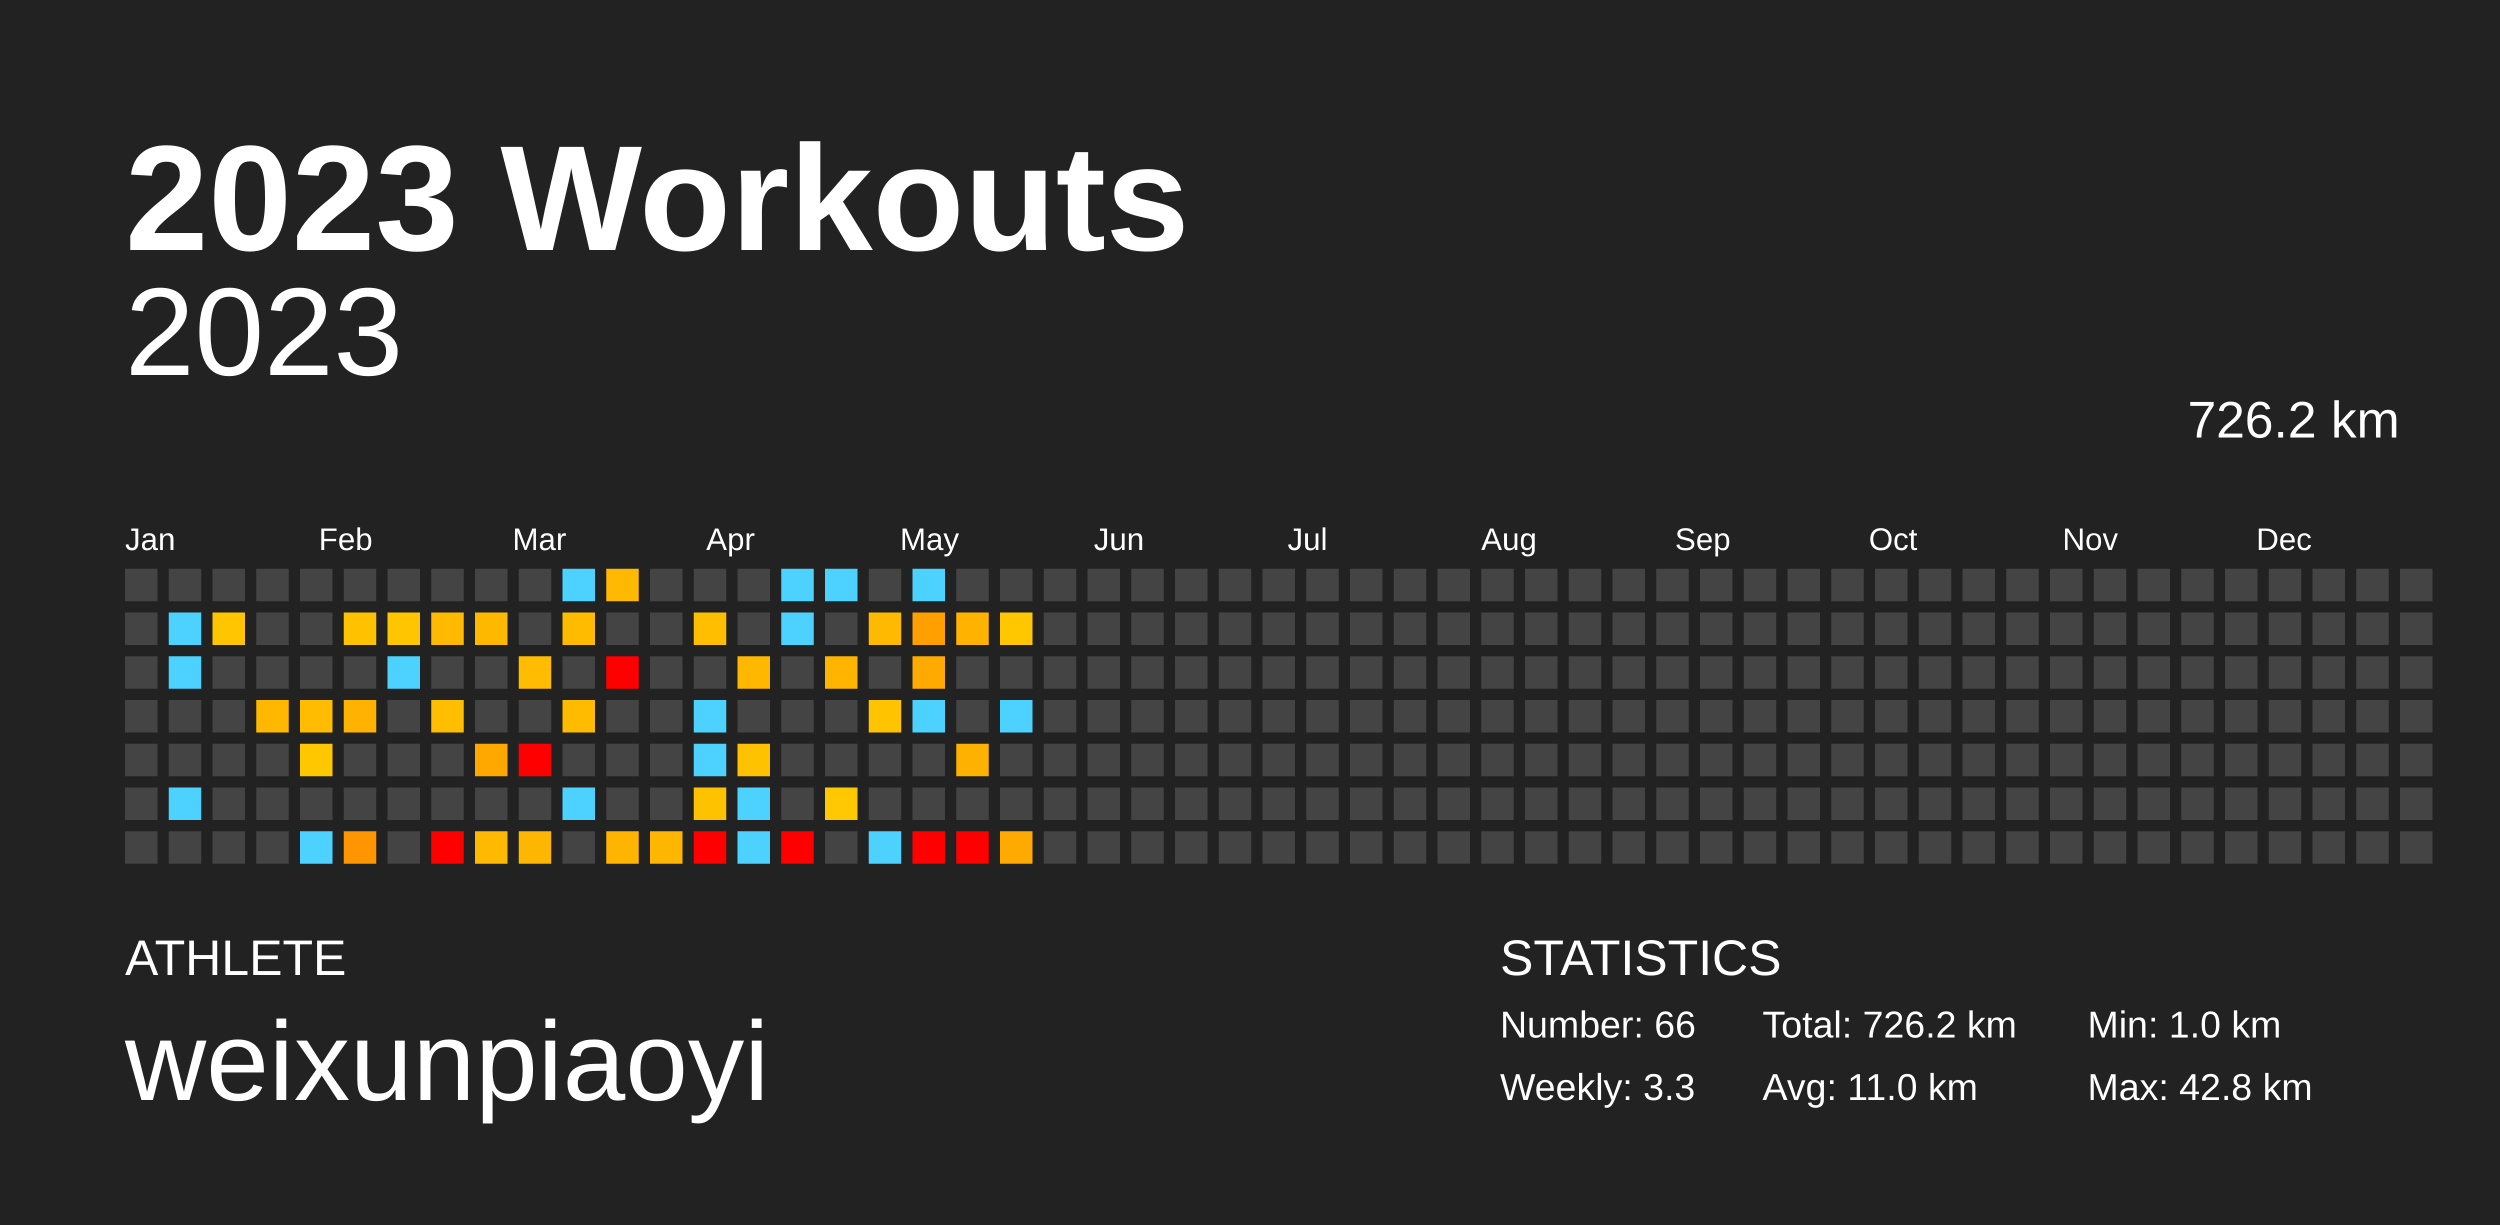
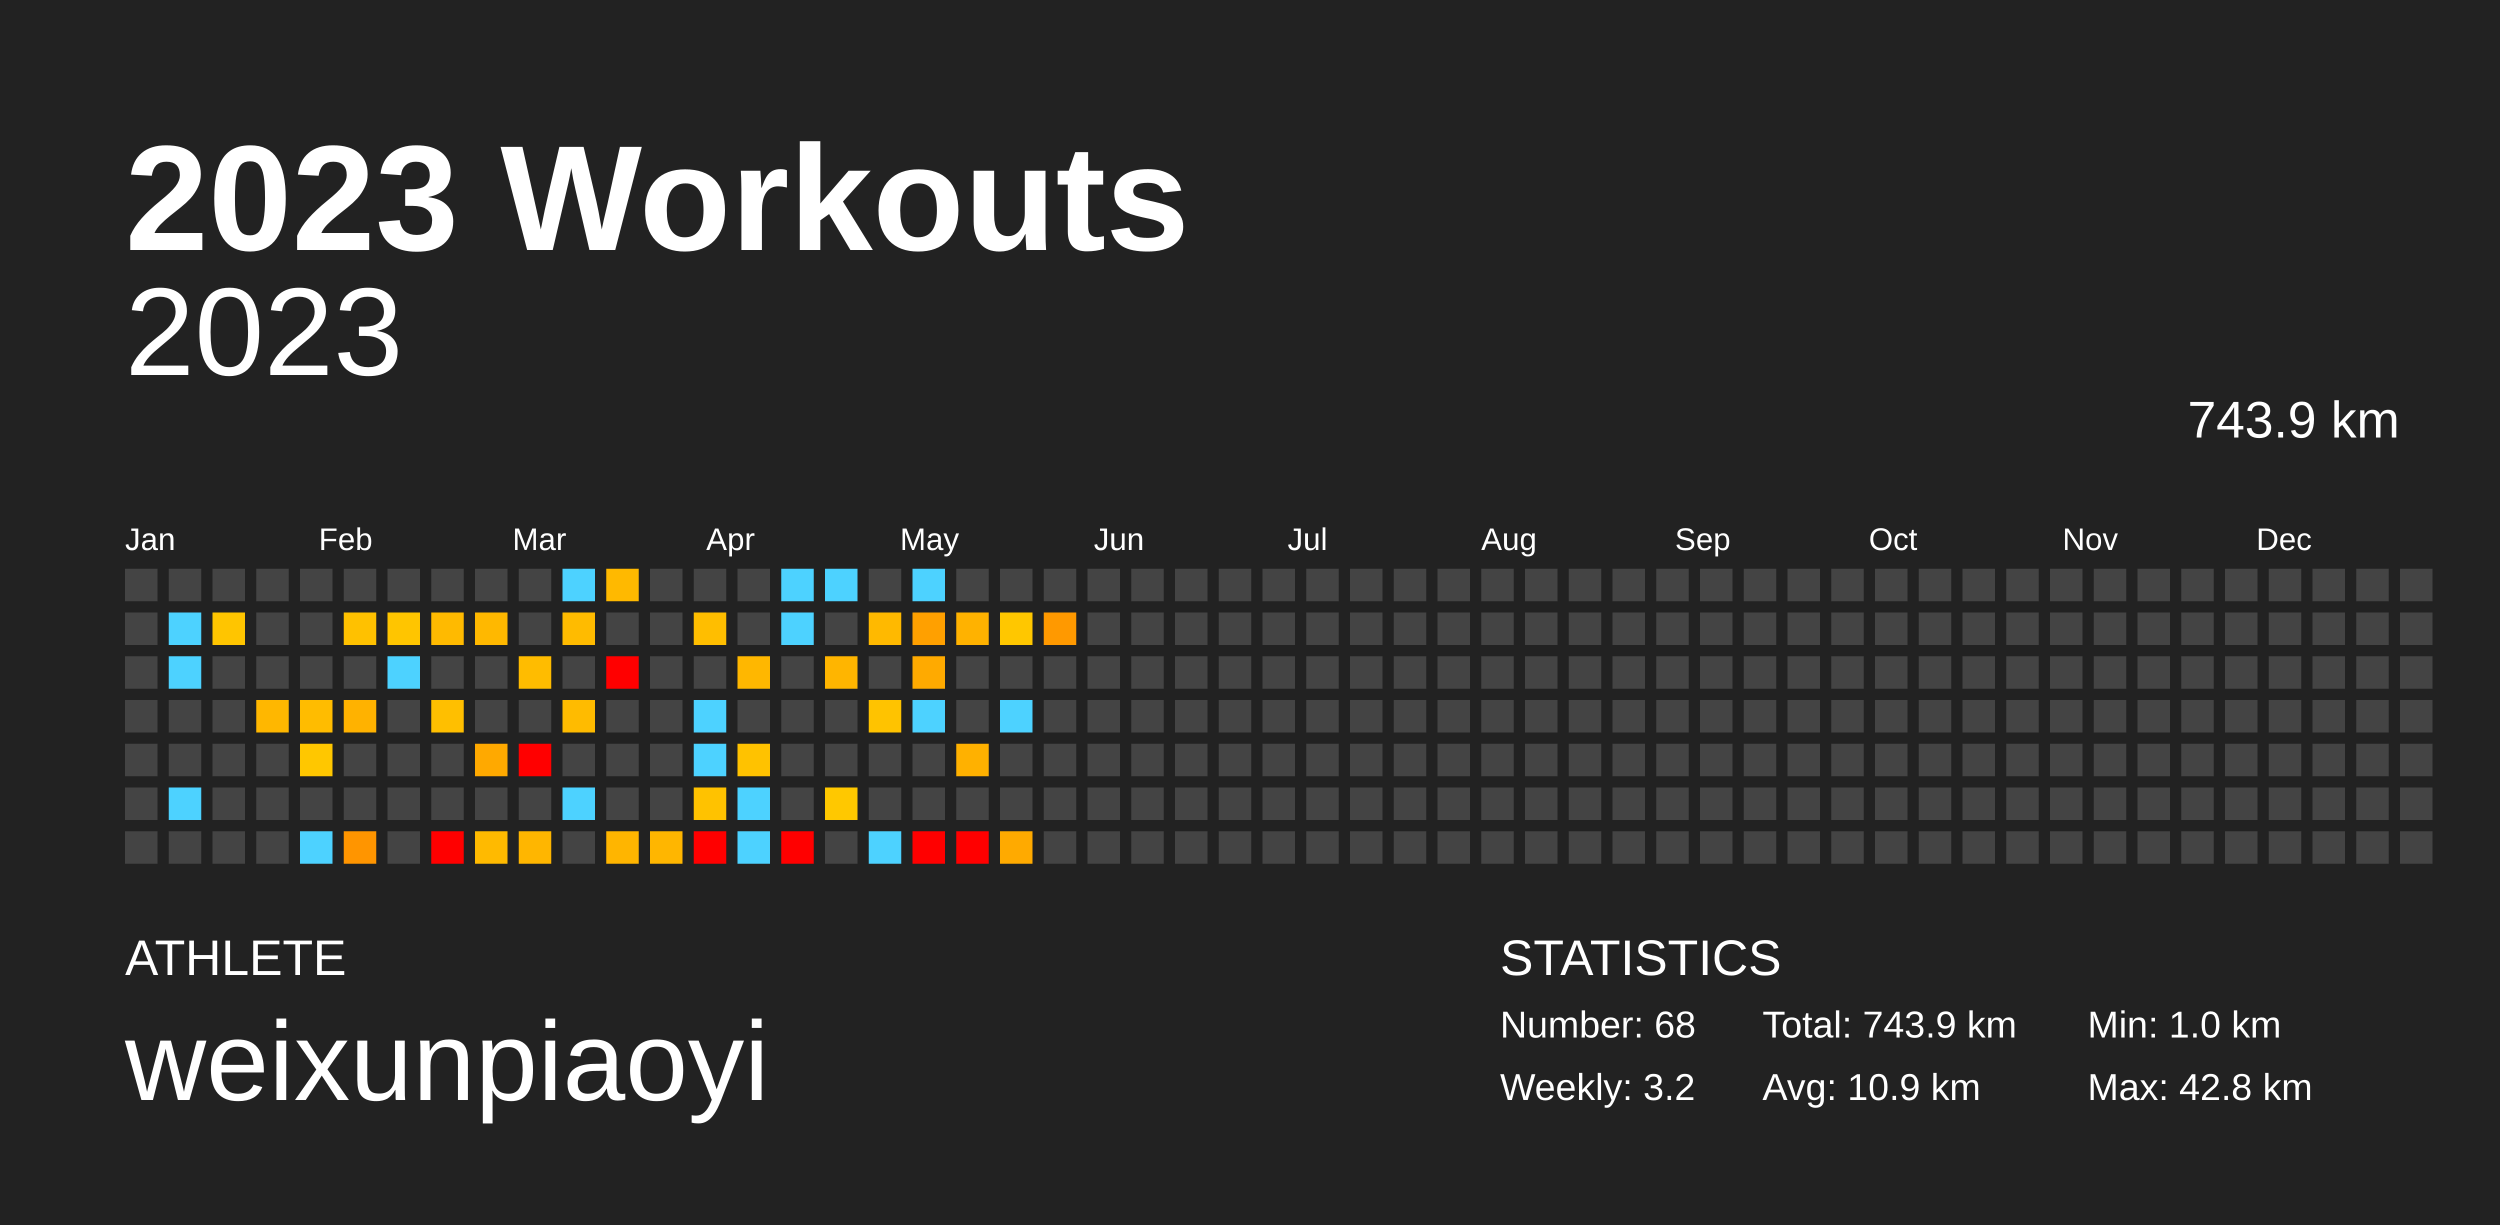
<svg xmlns="http://www.w3.org/2000/svg" baseProfile="full" height="98mm" version="1.1" viewBox="0,0,200,98" width="200mm">
  <defs />
  <rect fill="#222222" height="98" width="200" x="0" y="0" />
  <text fill="#FFFFFF" style="font-size:12px; font-family:Arial; font-weight:bold;" x="10" y="20">2023 Workouts</text>
  <text fill="#FFFFFF" style="font-size:4px; font-family:Arial" x="10" y="78">ATHLETE</text>
  <text fill="#FFFFFF" style="font-size:9px; font-family:Arial" x="10" y="88">weixunpiaoyi</text>
  <text fill="#FFFFFF" style="font-size:4px; font-family:Arial" x="120" y="78">STATISTICS</text>
-   <text fill="#FFFFFF" style="font-size:3px; font-family:Arial" x="120" y="83">Number: 66</text>
-   <text fill="#FFFFFF" style="font-size:3px; font-family:Arial" x="120" y="88">Weekly: 3.3</text>
-   <text fill="#FFFFFF" style="font-size:3px; font-family:Arial" x="141" y="83">Total: 726.2 km</text>
-   <text fill="#FFFFFF" style="font-size:3px; font-family:Arial" x="141" y="88">Avg: 11.0 km</text>
+   <text fill="#FFFFFF" style="font-size:3px; font-family:Arial" x="120" y="83">Number: 68</text>
+   <text fill="#FFFFFF" style="font-size:3px; font-family:Arial" x="120" y="88">Weekly: 3.2</text>
+   <text fill="#FFFFFF" style="font-size:3px; font-family:Arial" x="141" y="83">Total: 743.9 km</text>
+   <text fill="#FFFFFF" style="font-size:3px; font-family:Arial" x="141" y="88">Avg: 10.9 km</text>
  <text fill="#FFFFFF" style="font-size:3px; font-family:Arial" x="167" y="83">Min: 1.0 km</text>
  <text fill="#FFFFFF" style="font-size:3px; font-family:Arial" x="167" y="88">Max: 42.8 km</text>
  <text alignment-baseline="hanging" fill="#FFFFFF" style="font-size:10.0px; font-family:Arial;" x="10" y="30">2023</text>
-   <text alignment-baseline="hanging" fill="#FFFFFF" style="font-size:4.125px; font-family:Arial;" x="175" y="35">726.2 km</text>
+   <text alignment-baseline="hanging" fill="#FFFFFF" style="font-size:4.125px; font-family:Arial;" x="175" y="35">743.9 km</text>
  <text fill="#FFFFFF" style="font-size:2.5px; font-family:Arial" x="10.0" y="44">Jan</text>
  <text fill="#FFFFFF" style="font-size:2.5px; font-family:Arial" x="25.5" y="44">Feb</text>
  <text fill="#FFFFFF" style="font-size:2.5px; font-family:Arial" x="41.0" y="44">Mar</text>
  <text fill="#FFFFFF" style="font-size:2.5px; font-family:Arial" x="56.5" y="44">Apr</text>
  <text fill="#FFFFFF" style="font-size:2.5px; font-family:Arial" x="72.0" y="44">May</text>
  <text fill="#FFFFFF" style="font-size:2.5px; font-family:Arial" x="87.5" y="44">Jun</text>
  <text fill="#FFFFFF" style="font-size:2.5px; font-family:Arial" x="103.0" y="44">Jul</text>
  <text fill="#FFFFFF" style="font-size:2.5px; font-family:Arial" x="118.5" y="44">Aug</text>
  <text fill="#FFFFFF" style="font-size:2.5px; font-family:Arial" x="134.0" y="44">Sep</text>
  <text fill="#FFFFFF" style="font-size:2.5px; font-family:Arial" x="149.5" y="44">Oct</text>
  <text fill="#FFFFFF" style="font-size:2.5px; font-family:Arial" x="165.0" y="44">Nov</text>
  <text fill="#FFFFFF" style="font-size:2.5px; font-family:Arial" x="180.5" y="44">Dec</text>
  <rect fill="#444444" height="2.6" width="2.6" x="10.0" y="45.5" />
  <rect fill="#444444" height="2.6" width="2.6" x="10.0" y="49.0" />
  <rect fill="#444444" height="2.6" width="2.6" x="10.0" y="52.5" />
  <rect fill="#444444" height="2.6" width="2.6" x="10.0" y="56.0" />
  <rect fill="#444444" height="2.6" width="2.6" x="10.0" y="59.5" />
  <rect fill="#444444" height="2.6" width="2.6" x="10.0" y="63.0" />
  <rect fill="#444444" height="2.6" width="2.6" x="10.0" y="66.5" />
  <rect fill="#444444" height="2.6" width="2.6" x="13.5" y="45.5" />
  <rect fill="#4dd2ff" height="2.6" width="2.6" x="13.5" y="49.0" />
  <rect fill="#4dd2ff" height="2.6" width="2.6" x="13.5" y="52.5" />
  <rect fill="#444444" height="2.6" width="2.6" x="13.5" y="56.0" />
  <rect fill="#444444" height="2.6" width="2.6" x="13.5" y="59.5" />
  <rect fill="#4dd2ff" height="2.6" width="2.6" x="13.5" y="63.0" />
  <rect fill="#444444" height="2.6" width="2.6" x="13.5" y="66.5" />
  <rect fill="#444444" height="2.6" width="2.6" x="17.0" y="45.5" />
  <rect fill="#ffc500" height="2.6" width="2.6" x="17.0" y="49.0" />
  <rect fill="#444444" height="2.6" width="2.6" x="17.0" y="52.5" />
  <rect fill="#444444" height="2.6" width="2.6" x="17.0" y="56.0" />
  <rect fill="#444444" height="2.6" width="2.6" x="17.0" y="59.5" />
  <rect fill="#444444" height="2.6" width="2.6" x="17.0" y="63.0" />
  <rect fill="#444444" height="2.6" width="2.6" x="17.0" y="66.5" />
  <rect fill="#444444" height="2.6" width="2.6" x="20.5" y="45.5" />
  <rect fill="#444444" height="2.6" width="2.6" x="20.5" y="49.0" />
  <rect fill="#444444" height="2.6" width="2.6" x="20.5" y="52.5" />
  <rect fill="#ffb700" height="2.6" width="2.6" x="20.5" y="56.0" />
  <rect fill="#444444" height="2.6" width="2.6" x="20.5" y="59.5" />
  <rect fill="#444444" height="2.6" width="2.6" x="20.5" y="63.0" />
  <rect fill="#444444" height="2.6" width="2.6" x="20.5" y="66.5" />
  <rect fill="#444444" height="2.6" width="2.6" x="24.0" y="45.5" />
  <rect fill="#444444" height="2.6" width="2.6" x="24.0" y="49.0" />
  <rect fill="#444444" height="2.6" width="2.6" x="24.0" y="52.5" />
  <rect fill="#ffbc00" height="2.6" width="2.6" x="24.0" y="56.0" />
  <rect fill="#ffc700" height="2.6" width="2.6" x="24.0" y="59.5" />
  <rect fill="#444444" height="2.6" width="2.6" x="24.0" y="63.0" />
  <rect fill="#4dd2ff" height="2.6" width="2.6" x="24.0" y="66.5" />
  <rect fill="#444444" height="2.6" width="2.6" x="27.5" y="45.5" />
  <rect fill="#ffc100" height="2.6" width="2.6" x="27.5" y="49.0" />
  <rect fill="#444444" height="2.6" width="2.6" x="27.5" y="52.5" />
  <rect fill="#ffb200" height="2.6" width="2.6" x="27.5" y="56.0" />
  <rect fill="#444444" height="2.6" width="2.6" x="27.5" y="59.5" />
  <rect fill="#444444" height="2.6" width="2.6" x="27.5" y="63.0" />
  <rect fill="#ff9500" height="2.6" width="2.6" x="27.5" y="66.5" />
  <rect fill="#444444" height="2.6" width="2.6" x="31.0" y="45.5" />
  <rect fill="#ffc500" height="2.6" width="2.6" x="31.0" y="49.0" />
  <rect fill="#4dd2ff" height="2.6" width="2.6" x="31.0" y="52.5" />
  <rect fill="#444444" height="2.6" width="2.6" x="31.0" y="56.0" />
  <rect fill="#444444" height="2.6" width="2.6" x="31.0" y="59.5" />
  <rect fill="#444444" height="2.6" width="2.6" x="31.0" y="63.0" />
  <rect fill="#444444" height="2.6" width="2.6" x="31.0" y="66.5" />
  <rect fill="#444444" height="2.6" width="2.6" x="34.5" y="45.5" />
  <rect fill="#ffba00" height="2.6" width="2.6" x="34.5" y="49.0" />
  <rect fill="#444444" height="2.6" width="2.6" x="34.5" y="52.5" />
  <rect fill="#ffbf00" height="2.6" width="2.6" x="34.5" y="56.0" />
  <rect fill="#444444" height="2.6" width="2.6" x="34.5" y="59.5" />
  <rect fill="#444444" height="2.6" width="2.6" x="34.5" y="63.0" />
  <rect fill="red" height="2.6" width="2.6" x="34.5" y="66.5" />
  <rect fill="#444444" height="2.6" width="2.6" x="38.0" y="45.5" />
  <rect fill="#ffb800" height="2.6" width="2.6" x="38.0" y="49.0" />
  <rect fill="#444444" height="2.6" width="2.6" x="38.0" y="52.5" />
  <rect fill="#444444" height="2.6" width="2.6" x="38.0" y="56.0" />
  <rect fill="#ffa900" height="2.6" width="2.6" x="38.0" y="59.5" />
  <rect fill="#444444" height="2.6" width="2.6" x="38.0" y="63.0" />
  <rect fill="#ffba00" height="2.6" width="2.6" x="38.0" y="66.5" />
  <rect fill="#444444" height="2.6" width="2.6" x="41.5" y="45.5" />
  <rect fill="#444444" height="2.6" width="2.6" x="41.5" y="49.0" />
  <rect fill="#ffbc00" height="2.6" width="2.6" x="41.5" y="52.5" />
  <rect fill="#444444" height="2.6" width="2.6" x="41.5" y="56.0" />
  <rect fill="red" height="2.6" width="2.6" x="41.5" y="59.5" />
  <rect fill="#444444" height="2.6" width="2.6" x="41.5" y="63.0" />
  <rect fill="#ffb600" height="2.6" width="2.6" x="41.5" y="66.5" />
  <rect fill="#4dd2ff" height="2.6" width="2.6" x="45.0" y="45.5" />
  <rect fill="#ffbb00" height="2.6" width="2.6" x="45.0" y="49.0" />
  <rect fill="#444444" height="2.6" width="2.6" x="45.0" y="52.5" />
  <rect fill="#ffbb00" height="2.6" width="2.6" x="45.0" y="56.0" />
  <rect fill="#444444" height="2.6" width="2.6" x="45.0" y="59.5" />
  <rect fill="#4dd2ff" height="2.6" width="2.6" x="45.0" y="63.0" />
  <rect fill="#444444" height="2.6" width="2.6" x="45.0" y="66.5" />
  <rect fill="#ffb900" height="2.6" width="2.6" x="48.5" y="45.5" />
  <rect fill="#444444" height="2.6" width="2.6" x="48.5" y="49.0" />
  <rect fill="red" height="2.6" width="2.6" x="48.5" y="52.5" />
  <rect fill="#444444" height="2.6" width="2.6" x="48.5" y="56.0" />
  <rect fill="#444444" height="2.6" width="2.6" x="48.5" y="59.5" />
  <rect fill="#444444" height="2.6" width="2.6" x="48.5" y="63.0" />
  <rect fill="#ffb500" height="2.6" width="2.6" x="48.5" y="66.5" />
  <rect fill="#444444" height="2.6" width="2.6" x="52.0" y="45.5" />
  <rect fill="#444444" height="2.6" width="2.6" x="52.0" y="49.0" />
  <rect fill="#444444" height="2.6" width="2.6" x="52.0" y="52.5" />
  <rect fill="#444444" height="2.6" width="2.6" x="52.0" y="56.0" />
  <rect fill="#444444" height="2.6" width="2.6" x="52.0" y="59.5" />
  <rect fill="#444444" height="2.6" width="2.6" x="52.0" y="63.0" />
  <rect fill="#ffb600" height="2.6" width="2.6" x="52.0" y="66.5" />
  <rect fill="#444444" height="2.6" width="2.6" x="55.5" y="45.5" />
  <rect fill="#ffbe00" height="2.6" width="2.6" x="55.5" y="49.0" />
  <rect fill="#444444" height="2.6" width="2.6" x="55.5" y="52.5" />
  <rect fill="#4dd2ff" height="2.6" width="2.6" x="55.5" y="56.0" />
  <rect fill="#4dd2ff" height="2.6" width="2.6" x="55.5" y="59.5" />
  <rect fill="#ffc200" height="2.6" width="2.6" x="55.5" y="63.0" />
  <rect fill="red" height="2.6" width="2.6" x="55.5" y="66.5" />
  <rect fill="#444444" height="2.6" width="2.6" x="59.0" y="45.5" />
  <rect fill="#444444" height="2.6" width="2.6" x="59.0" y="49.0" />
  <rect fill="#ffb700" height="2.6" width="2.6" x="59.0" y="52.5" />
  <rect fill="#444444" height="2.6" width="2.6" x="59.0" y="56.0" />
  <rect fill="#ffc200" height="2.6" width="2.6" x="59.0" y="59.5" />
  <rect fill="#4dd2ff" height="2.6" width="2.6" x="59.0" y="63.0" />
  <rect fill="#4dd2ff" height="2.6" width="2.6" x="59.0" y="66.5" />
  <rect fill="#4dd2ff" height="2.6" width="2.6" x="62.5" y="45.5" />
  <rect fill="#4dd2ff" height="2.6" width="2.6" x="62.5" y="49.0" />
  <rect fill="#444444" height="2.6" width="2.6" x="62.5" y="52.5" />
  <rect fill="#444444" height="2.6" width="2.6" x="62.5" y="56.0" />
  <rect fill="#444444" height="2.6" width="2.6" x="62.5" y="59.5" />
  <rect fill="#444444" height="2.6" width="2.6" x="62.5" y="63.0" />
  <rect fill="red" height="2.6" width="2.6" x="62.5" y="66.5" />
  <rect fill="#4dd2ff" height="2.6" width="2.6" x="66.0" y="45.5" />
  <rect fill="#444444" height="2.6" width="2.6" x="66.0" y="49.0" />
  <rect fill="#ffb500" height="2.6" width="2.6" x="66.0" y="52.5" />
  <rect fill="#444444" height="2.6" width="2.6" x="66.0" y="56.0" />
  <rect fill="#444444" height="2.6" width="2.6" x="66.0" y="59.5" />
  <rect fill="#ffc800" height="2.6" width="2.6" x="66.0" y="63.0" />
  <rect fill="#444444" height="2.6" width="2.6" x="66.0" y="66.5" />
  <rect fill="#444444" height="2.6" width="2.6" x="69.5" y="45.5" />
  <rect fill="#ffb900" height="2.6" width="2.6" x="69.5" y="49.0" />
  <rect fill="#444444" height="2.6" width="2.6" x="69.5" y="52.5" />
  <rect fill="#ffc300" height="2.6" width="2.6" x="69.5" y="56.0" />
  <rect fill="#444444" height="2.6" width="2.6" x="69.5" y="59.5" />
  <rect fill="#444444" height="2.6" width="2.6" x="69.5" y="63.0" />
  <rect fill="#4dd2ff" height="2.6" width="2.6" x="69.5" y="66.5" />
  <rect fill="#4dd2ff" height="2.6" width="2.6" x="73.0" y="45.5" />
  <rect fill="#ffa000" height="2.6" width="2.6" x="73.0" y="49.0" />
  <rect fill="#ffaa00" height="2.6" width="2.6" x="73.0" y="52.5" />
  <rect fill="#4dd2ff" height="2.6" width="2.6" x="73.0" y="56.0" />
  <rect fill="#444444" height="2.6" width="2.6" x="73.0" y="59.5" />
  <rect fill="#444444" height="2.6" width="2.6" x="73.0" y="63.0" />
  <rect fill="red" height="2.6" width="2.6" x="73.0" y="66.5" />
  <rect fill="#444444" height="2.6" width="2.6" x="76.5" y="45.5" />
  <rect fill="#ffb200" height="2.6" width="2.6" x="76.5" y="49.0" />
  <rect fill="#444444" height="2.6" width="2.6" x="76.5" y="52.5" />
  <rect fill="#444444" height="2.6" width="2.6" x="76.5" y="56.0" />
  <rect fill="#ffb100" height="2.6" width="2.6" x="76.5" y="59.5" />
  <rect fill="#444444" height="2.6" width="2.6" x="76.5" y="63.0" />
  <rect fill="red" height="2.6" width="2.6" x="76.5" y="66.5" />
  <rect fill="#444444" height="2.6" width="2.6" x="80.0" y="45.5" />
  <rect fill="#ffc700" height="2.6" width="2.6" x="80.0" y="49.0" />
  <rect fill="#444444" height="2.6" width="2.6" x="80.0" y="52.5" />
  <rect fill="#4dd2ff" height="2.6" width="2.6" x="80.0" y="56.0" />
  <rect fill="#444444" height="2.6" width="2.6" x="80.0" y="59.5" />
  <rect fill="#444444" height="2.6" width="2.6" x="80.0" y="63.0" />
  <rect fill="#ffaa00" height="2.6" width="2.6" x="80.0" y="66.5" />
  <rect fill="#444444" height="2.6" width="2.6" x="83.5" y="45.5" />
-   <rect fill="#444444" height="2.6" width="2.6" x="83.5" y="49.0" />
+   <rect fill="#ff9900" height="2.6" width="2.6" x="83.5" y="49.0" />
  <rect fill="#444444" height="2.6" width="2.6" x="83.5" y="52.5" />
  <rect fill="#444444" height="2.6" width="2.6" x="83.5" y="56.0" />
  <rect fill="#444444" height="2.6" width="2.6" x="83.5" y="59.5" />
  <rect fill="#444444" height="2.6" width="2.6" x="83.5" y="63.0" />
  <rect fill="#444444" height="2.6" width="2.6" x="83.5" y="66.5" />
  <rect fill="#444444" height="2.6" width="2.6" x="87.0" y="45.5" />
  <rect fill="#444444" height="2.6" width="2.6" x="87.0" y="49.0" />
  <rect fill="#444444" height="2.6" width="2.6" x="87.0" y="52.5" />
  <rect fill="#444444" height="2.6" width="2.6" x="87.0" y="56.0" />
  <rect fill="#444444" height="2.6" width="2.6" x="87.0" y="59.5" />
  <rect fill="#444444" height="2.6" width="2.6" x="87.0" y="63.0" />
  <rect fill="#444444" height="2.6" width="2.6" x="87.0" y="66.5" />
  <rect fill="#444444" height="2.6" width="2.6" x="90.5" y="45.5" />
  <rect fill="#444444" height="2.6" width="2.6" x="90.5" y="49.0" />
  <rect fill="#444444" height="2.6" width="2.6" x="90.5" y="52.5" />
  <rect fill="#444444" height="2.6" width="2.6" x="90.5" y="56.0" />
  <rect fill="#444444" height="2.6" width="2.6" x="90.5" y="59.5" />
  <rect fill="#444444" height="2.6" width="2.6" x="90.5" y="63.0" />
  <rect fill="#444444" height="2.6" width="2.6" x="90.5" y="66.5" />
  <rect fill="#444444" height="2.6" width="2.6" x="94.0" y="45.5" />
  <rect fill="#444444" height="2.6" width="2.6" x="94.0" y="49.0" />
  <rect fill="#444444" height="2.6" width="2.6" x="94.0" y="52.5" />
  <rect fill="#444444" height="2.6" width="2.6" x="94.0" y="56.0" />
  <rect fill="#444444" height="2.6" width="2.6" x="94.0" y="59.5" />
  <rect fill="#444444" height="2.6" width="2.6" x="94.0" y="63.0" />
  <rect fill="#444444" height="2.6" width="2.6" x="94.0" y="66.5" />
  <rect fill="#444444" height="2.6" width="2.6" x="97.5" y="45.5" />
  <rect fill="#444444" height="2.6" width="2.6" x="97.5" y="49.0" />
  <rect fill="#444444" height="2.6" width="2.6" x="97.5" y="52.5" />
  <rect fill="#444444" height="2.6" width="2.6" x="97.5" y="56.0" />
  <rect fill="#444444" height="2.6" width="2.6" x="97.5" y="59.5" />
  <rect fill="#444444" height="2.6" width="2.6" x="97.5" y="63.0" />
  <rect fill="#444444" height="2.6" width="2.6" x="97.5" y="66.5" />
  <rect fill="#444444" height="2.6" width="2.6" x="101.0" y="45.5" />
  <rect fill="#444444" height="2.6" width="2.6" x="101.0" y="49.0" />
  <rect fill="#444444" height="2.6" width="2.6" x="101.0" y="52.5" />
  <rect fill="#444444" height="2.6" width="2.6" x="101.0" y="56.0" />
  <rect fill="#444444" height="2.6" width="2.6" x="101.0" y="59.5" />
  <rect fill="#444444" height="2.6" width="2.6" x="101.0" y="63.0" />
  <rect fill="#444444" height="2.6" width="2.6" x="101.0" y="66.5" />
  <rect fill="#444444" height="2.6" width="2.6" x="104.5" y="45.5" />
  <rect fill="#444444" height="2.6" width="2.6" x="104.5" y="49.0" />
  <rect fill="#444444" height="2.6" width="2.6" x="104.5" y="52.5" />
  <rect fill="#444444" height="2.6" width="2.6" x="104.5" y="56.0" />
  <rect fill="#444444" height="2.6" width="2.6" x="104.5" y="59.5" />
  <rect fill="#444444" height="2.6" width="2.6" x="104.5" y="63.0" />
  <rect fill="#444444" height="2.6" width="2.6" x="104.5" y="66.5" />
  <rect fill="#444444" height="2.6" width="2.6" x="108.0" y="45.5" />
  <rect fill="#444444" height="2.6" width="2.6" x="108.0" y="49.0" />
  <rect fill="#444444" height="2.6" width="2.6" x="108.0" y="52.5" />
  <rect fill="#444444" height="2.6" width="2.6" x="108.0" y="56.0" />
  <rect fill="#444444" height="2.6" width="2.6" x="108.0" y="59.5" />
  <rect fill="#444444" height="2.6" width="2.6" x="108.0" y="63.0" />
  <rect fill="#444444" height="2.6" width="2.6" x="108.0" y="66.5" />
  <rect fill="#444444" height="2.6" width="2.6" x="111.5" y="45.5" />
  <rect fill="#444444" height="2.6" width="2.6" x="111.5" y="49.0" />
  <rect fill="#444444" height="2.6" width="2.6" x="111.5" y="52.5" />
  <rect fill="#444444" height="2.6" width="2.6" x="111.5" y="56.0" />
  <rect fill="#444444" height="2.6" width="2.6" x="111.5" y="59.5" />
  <rect fill="#444444" height="2.6" width="2.6" x="111.5" y="63.0" />
  <rect fill="#444444" height="2.6" width="2.6" x="111.5" y="66.5" />
  <rect fill="#444444" height="2.6" width="2.6" x="115.0" y="45.5" />
  <rect fill="#444444" height="2.6" width="2.6" x="115.0" y="49.0" />
  <rect fill="#444444" height="2.6" width="2.6" x="115.0" y="52.5" />
  <rect fill="#444444" height="2.6" width="2.6" x="115.0" y="56.0" />
  <rect fill="#444444" height="2.6" width="2.6" x="115.0" y="59.5" />
  <rect fill="#444444" height="2.6" width="2.6" x="115.0" y="63.0" />
  <rect fill="#444444" height="2.6" width="2.6" x="115.0" y="66.5" />
  <rect fill="#444444" height="2.6" width="2.6" x="118.5" y="45.5" />
  <rect fill="#444444" height="2.6" width="2.6" x="118.5" y="49.0" />
  <rect fill="#444444" height="2.6" width="2.6" x="118.5" y="52.5" />
  <rect fill="#444444" height="2.6" width="2.6" x="118.5" y="56.0" />
  <rect fill="#444444" height="2.6" width="2.6" x="118.5" y="59.5" />
  <rect fill="#444444" height="2.6" width="2.6" x="118.5" y="63.0" />
  <rect fill="#444444" height="2.6" width="2.6" x="118.5" y="66.5" />
  <rect fill="#444444" height="2.6" width="2.6" x="122.0" y="45.5" />
  <rect fill="#444444" height="2.6" width="2.6" x="122.0" y="49.0" />
  <rect fill="#444444" height="2.6" width="2.6" x="122.0" y="52.5" />
  <rect fill="#444444" height="2.6" width="2.6" x="122.0" y="56.0" />
  <rect fill="#444444" height="2.6" width="2.6" x="122.0" y="59.5" />
  <rect fill="#444444" height="2.6" width="2.6" x="122.0" y="63.0" />
  <rect fill="#444444" height="2.6" width="2.6" x="122.0" y="66.5" />
  <rect fill="#444444" height="2.6" width="2.6" x="125.5" y="45.5" />
  <rect fill="#444444" height="2.6" width="2.6" x="125.5" y="49.0" />
  <rect fill="#444444" height="2.6" width="2.6" x="125.5" y="52.5" />
  <rect fill="#444444" height="2.6" width="2.6" x="125.5" y="56.0" />
  <rect fill="#444444" height="2.6" width="2.6" x="125.5" y="59.5" />
  <rect fill="#444444" height="2.6" width="2.6" x="125.5" y="63.0" />
  <rect fill="#444444" height="2.6" width="2.6" x="125.5" y="66.5" />
  <rect fill="#444444" height="2.6" width="2.6" x="129.0" y="45.5" />
  <rect fill="#444444" height="2.6" width="2.6" x="129.0" y="49.0" />
  <rect fill="#444444" height="2.6" width="2.6" x="129.0" y="52.5" />
  <rect fill="#444444" height="2.6" width="2.6" x="129.0" y="56.0" />
  <rect fill="#444444" height="2.6" width="2.6" x="129.0" y="59.5" />
  <rect fill="#444444" height="2.6" width="2.6" x="129.0" y="63.0" />
  <rect fill="#444444" height="2.6" width="2.6" x="129.0" y="66.5" />
  <rect fill="#444444" height="2.6" width="2.6" x="132.5" y="45.5" />
  <rect fill="#444444" height="2.6" width="2.6" x="132.5" y="49.0" />
  <rect fill="#444444" height="2.6" width="2.6" x="132.5" y="52.5" />
  <rect fill="#444444" height="2.6" width="2.6" x="132.5" y="56.0" />
  <rect fill="#444444" height="2.6" width="2.6" x="132.5" y="59.5" />
  <rect fill="#444444" height="2.6" width="2.6" x="132.5" y="63.0" />
  <rect fill="#444444" height="2.6" width="2.6" x="132.5" y="66.5" />
  <rect fill="#444444" height="2.6" width="2.6" x="136.0" y="45.5" />
  <rect fill="#444444" height="2.6" width="2.6" x="136.0" y="49.0" />
  <rect fill="#444444" height="2.6" width="2.6" x="136.0" y="52.5" />
  <rect fill="#444444" height="2.6" width="2.6" x="136.0" y="56.0" />
  <rect fill="#444444" height="2.6" width="2.6" x="136.0" y="59.5" />
  <rect fill="#444444" height="2.6" width="2.6" x="136.0" y="63.0" />
  <rect fill="#444444" height="2.6" width="2.6" x="136.0" y="66.5" />
  <rect fill="#444444" height="2.6" width="2.6" x="139.5" y="45.5" />
  <rect fill="#444444" height="2.6" width="2.6" x="139.5" y="49.0" />
  <rect fill="#444444" height="2.6" width="2.6" x="139.5" y="52.5" />
  <rect fill="#444444" height="2.6" width="2.6" x="139.5" y="56.0" />
  <rect fill="#444444" height="2.6" width="2.6" x="139.5" y="59.5" />
  <rect fill="#444444" height="2.6" width="2.6" x="139.5" y="63.0" />
  <rect fill="#444444" height="2.6" width="2.6" x="139.5" y="66.5" />
  <rect fill="#444444" height="2.6" width="2.6" x="143.0" y="45.5" />
  <rect fill="#444444" height="2.6" width="2.6" x="143.0" y="49.0" />
  <rect fill="#444444" height="2.6" width="2.6" x="143.0" y="52.5" />
  <rect fill="#444444" height="2.6" width="2.6" x="143.0" y="56.0" />
  <rect fill="#444444" height="2.6" width="2.6" x="143.0" y="59.5" />
  <rect fill="#444444" height="2.6" width="2.6" x="143.0" y="63.0" />
  <rect fill="#444444" height="2.6" width="2.6" x="143.0" y="66.5" />
  <rect fill="#444444" height="2.6" width="2.6" x="146.5" y="45.5" />
  <rect fill="#444444" height="2.6" width="2.6" x="146.5" y="49.0" />
  <rect fill="#444444" height="2.6" width="2.6" x="146.5" y="52.5" />
  <rect fill="#444444" height="2.6" width="2.6" x="146.5" y="56.0" />
  <rect fill="#444444" height="2.6" width="2.6" x="146.5" y="59.5" />
  <rect fill="#444444" height="2.6" width="2.6" x="146.5" y="63.0" />
  <rect fill="#444444" height="2.6" width="2.6" x="146.5" y="66.5" />
  <rect fill="#444444" height="2.6" width="2.6" x="150.0" y="45.5" />
  <rect fill="#444444" height="2.6" width="2.6" x="150.0" y="49.0" />
  <rect fill="#444444" height="2.6" width="2.6" x="150.0" y="52.5" />
  <rect fill="#444444" height="2.6" width="2.6" x="150.0" y="56.0" />
  <rect fill="#444444" height="2.6" width="2.6" x="150.0" y="59.5" />
  <rect fill="#444444" height="2.6" width="2.6" x="150.0" y="63.0" />
  <rect fill="#444444" height="2.6" width="2.6" x="150.0" y="66.5" />
  <rect fill="#444444" height="2.6" width="2.6" x="153.5" y="45.5" />
  <rect fill="#444444" height="2.6" width="2.6" x="153.5" y="49.0" />
  <rect fill="#444444" height="2.6" width="2.6" x="153.5" y="52.5" />
  <rect fill="#444444" height="2.6" width="2.6" x="153.5" y="56.0" />
  <rect fill="#444444" height="2.6" width="2.6" x="153.5" y="59.5" />
  <rect fill="#444444" height="2.6" width="2.6" x="153.5" y="63.0" />
  <rect fill="#444444" height="2.6" width="2.6" x="153.5" y="66.5" />
  <rect fill="#444444" height="2.6" width="2.6" x="157.0" y="45.5" />
  <rect fill="#444444" height="2.6" width="2.6" x="157.0" y="49.0" />
  <rect fill="#444444" height="2.6" width="2.6" x="157.0" y="52.5" />
  <rect fill="#444444" height="2.6" width="2.6" x="157.0" y="56.0" />
  <rect fill="#444444" height="2.6" width="2.6" x="157.0" y="59.5" />
  <rect fill="#444444" height="2.6" width="2.6" x="157.0" y="63.0" />
  <rect fill="#444444" height="2.6" width="2.6" x="157.0" y="66.5" />
  <rect fill="#444444" height="2.6" width="2.6" x="160.5" y="45.5" />
  <rect fill="#444444" height="2.6" width="2.6" x="160.5" y="49.0" />
  <rect fill="#444444" height="2.6" width="2.6" x="160.5" y="52.5" />
  <rect fill="#444444" height="2.6" width="2.6" x="160.5" y="56.0" />
  <rect fill="#444444" height="2.6" width="2.6" x="160.5" y="59.5" />
  <rect fill="#444444" height="2.6" width="2.6" x="160.5" y="63.0" />
  <rect fill="#444444" height="2.6" width="2.6" x="160.5" y="66.5" />
  <rect fill="#444444" height="2.6" width="2.6" x="164.0" y="45.5" />
  <rect fill="#444444" height="2.6" width="2.6" x="164.0" y="49.0" />
  <rect fill="#444444" height="2.6" width="2.6" x="164.0" y="52.5" />
  <rect fill="#444444" height="2.6" width="2.6" x="164.0" y="56.0" />
  <rect fill="#444444" height="2.6" width="2.6" x="164.0" y="59.5" />
  <rect fill="#444444" height="2.6" width="2.6" x="164.0" y="63.0" />
  <rect fill="#444444" height="2.6" width="2.6" x="164.0" y="66.5" />
  <rect fill="#444444" height="2.6" width="2.6" x="167.5" y="45.5" />
  <rect fill="#444444" height="2.6" width="2.6" x="167.5" y="49.0" />
  <rect fill="#444444" height="2.6" width="2.6" x="167.5" y="52.5" />
  <rect fill="#444444" height="2.6" width="2.6" x="167.5" y="56.0" />
  <rect fill="#444444" height="2.6" width="2.6" x="167.5" y="59.5" />
  <rect fill="#444444" height="2.6" width="2.6" x="167.5" y="63.0" />
  <rect fill="#444444" height="2.6" width="2.6" x="167.5" y="66.5" />
  <rect fill="#444444" height="2.6" width="2.6" x="171.0" y="45.5" />
  <rect fill="#444444" height="2.6" width="2.6" x="171.0" y="49.0" />
  <rect fill="#444444" height="2.6" width="2.6" x="171.0" y="52.5" />
  <rect fill="#444444" height="2.6" width="2.6" x="171.0" y="56.0" />
  <rect fill="#444444" height="2.6" width="2.6" x="171.0" y="59.5" />
  <rect fill="#444444" height="2.6" width="2.6" x="171.0" y="63.0" />
  <rect fill="#444444" height="2.6" width="2.6" x="171.0" y="66.5" />
  <rect fill="#444444" height="2.6" width="2.6" x="174.5" y="45.5" />
  <rect fill="#444444" height="2.6" width="2.6" x="174.5" y="49.0" />
  <rect fill="#444444" height="2.6" width="2.6" x="174.5" y="52.5" />
  <rect fill="#444444" height="2.6" width="2.6" x="174.5" y="56.0" />
  <rect fill="#444444" height="2.6" width="2.6" x="174.5" y="59.5" />
  <rect fill="#444444" height="2.6" width="2.6" x="174.5" y="63.0" />
  <rect fill="#444444" height="2.6" width="2.6" x="174.5" y="66.5" />
  <rect fill="#444444" height="2.6" width="2.6" x="178.0" y="45.5" />
  <rect fill="#444444" height="2.6" width="2.6" x="178.0" y="49.0" />
  <rect fill="#444444" height="2.6" width="2.6" x="178.0" y="52.5" />
  <rect fill="#444444" height="2.6" width="2.6" x="178.0" y="56.0" />
  <rect fill="#444444" height="2.6" width="2.6" x="178.0" y="59.5" />
  <rect fill="#444444" height="2.6" width="2.6" x="178.0" y="63.0" />
  <rect fill="#444444" height="2.6" width="2.6" x="178.0" y="66.5" />
  <rect fill="#444444" height="2.6" width="2.6" x="181.5" y="45.5" />
  <rect fill="#444444" height="2.6" width="2.6" x="181.5" y="49.0" />
  <rect fill="#444444" height="2.6" width="2.6" x="181.5" y="52.5" />
  <rect fill="#444444" height="2.6" width="2.6" x="181.5" y="56.0" />
  <rect fill="#444444" height="2.6" width="2.6" x="181.5" y="59.5" />
  <rect fill="#444444" height="2.6" width="2.6" x="181.5" y="63.0" />
  <rect fill="#444444" height="2.6" width="2.6" x="181.5" y="66.5" />
  <rect fill="#444444" height="2.6" width="2.6" x="185.0" y="45.5" />
  <rect fill="#444444" height="2.6" width="2.6" x="185.0" y="49.0" />
  <rect fill="#444444" height="2.6" width="2.6" x="185.0" y="52.5" />
  <rect fill="#444444" height="2.6" width="2.6" x="185.0" y="56.0" />
  <rect fill="#444444" height="2.6" width="2.6" x="185.0" y="59.5" />
  <rect fill="#444444" height="2.6" width="2.6" x="185.0" y="63.0" />
  <rect fill="#444444" height="2.6" width="2.6" x="185.0" y="66.5" />
  <rect fill="#444444" height="2.6" width="2.6" x="188.5" y="45.5" />
  <rect fill="#444444" height="2.6" width="2.6" x="188.5" y="49.0" />
  <rect fill="#444444" height="2.6" width="2.6" x="188.5" y="52.5" />
  <rect fill="#444444" height="2.6" width="2.6" x="188.5" y="56.0" />
  <rect fill="#444444" height="2.6" width="2.6" x="188.5" y="59.5" />
  <rect fill="#444444" height="2.6" width="2.6" x="188.5" y="63.0" />
  <rect fill="#444444" height="2.6" width="2.6" x="188.5" y="66.5" />
  <rect fill="#444444" height="2.6" width="2.6" x="192.0" y="45.5" />
  <rect fill="#444444" height="2.6" width="2.6" x="192.0" y="49.0" />
  <rect fill="#444444" height="2.6" width="2.6" x="192.0" y="52.5" />
  <rect fill="#444444" height="2.6" width="2.6" x="192.0" y="56.0" />
  <rect fill="#444444" height="2.6" width="2.6" x="192.0" y="59.5" />
  <rect fill="#444444" height="2.6" width="2.6" x="192.0" y="63.0" />
  <rect fill="#444444" height="2.6" width="2.6" x="192.0" y="66.5" />
</svg>
